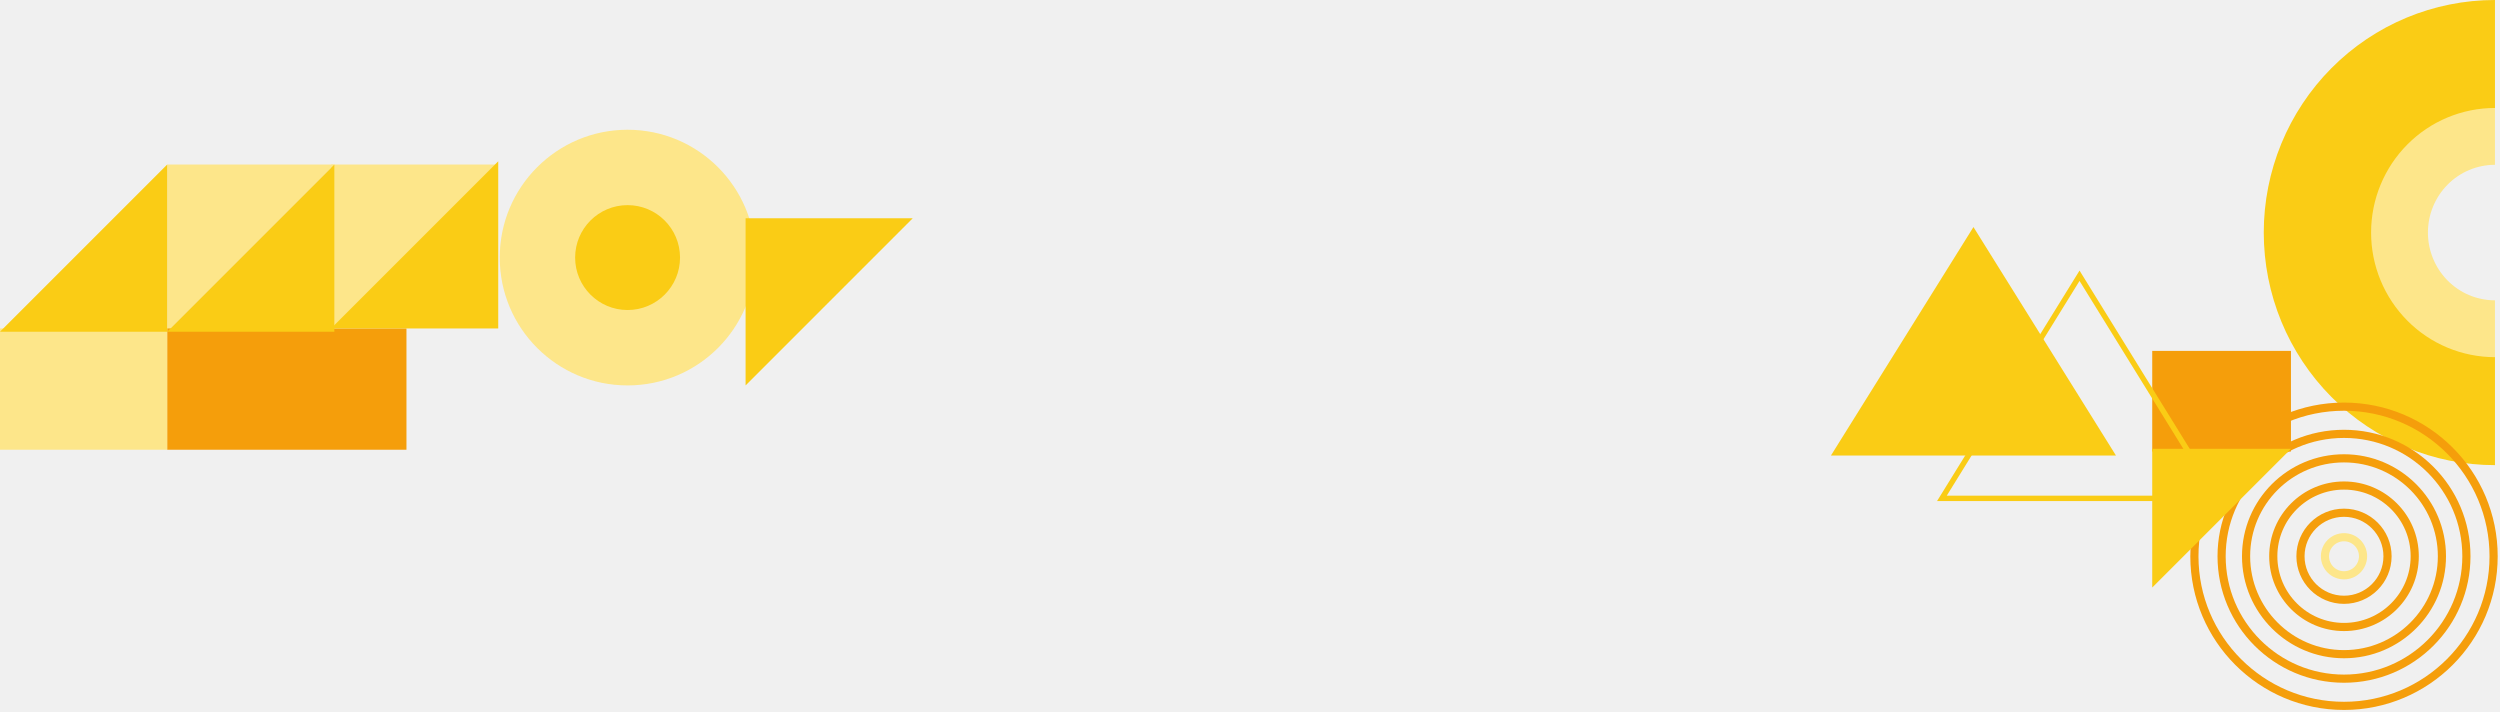
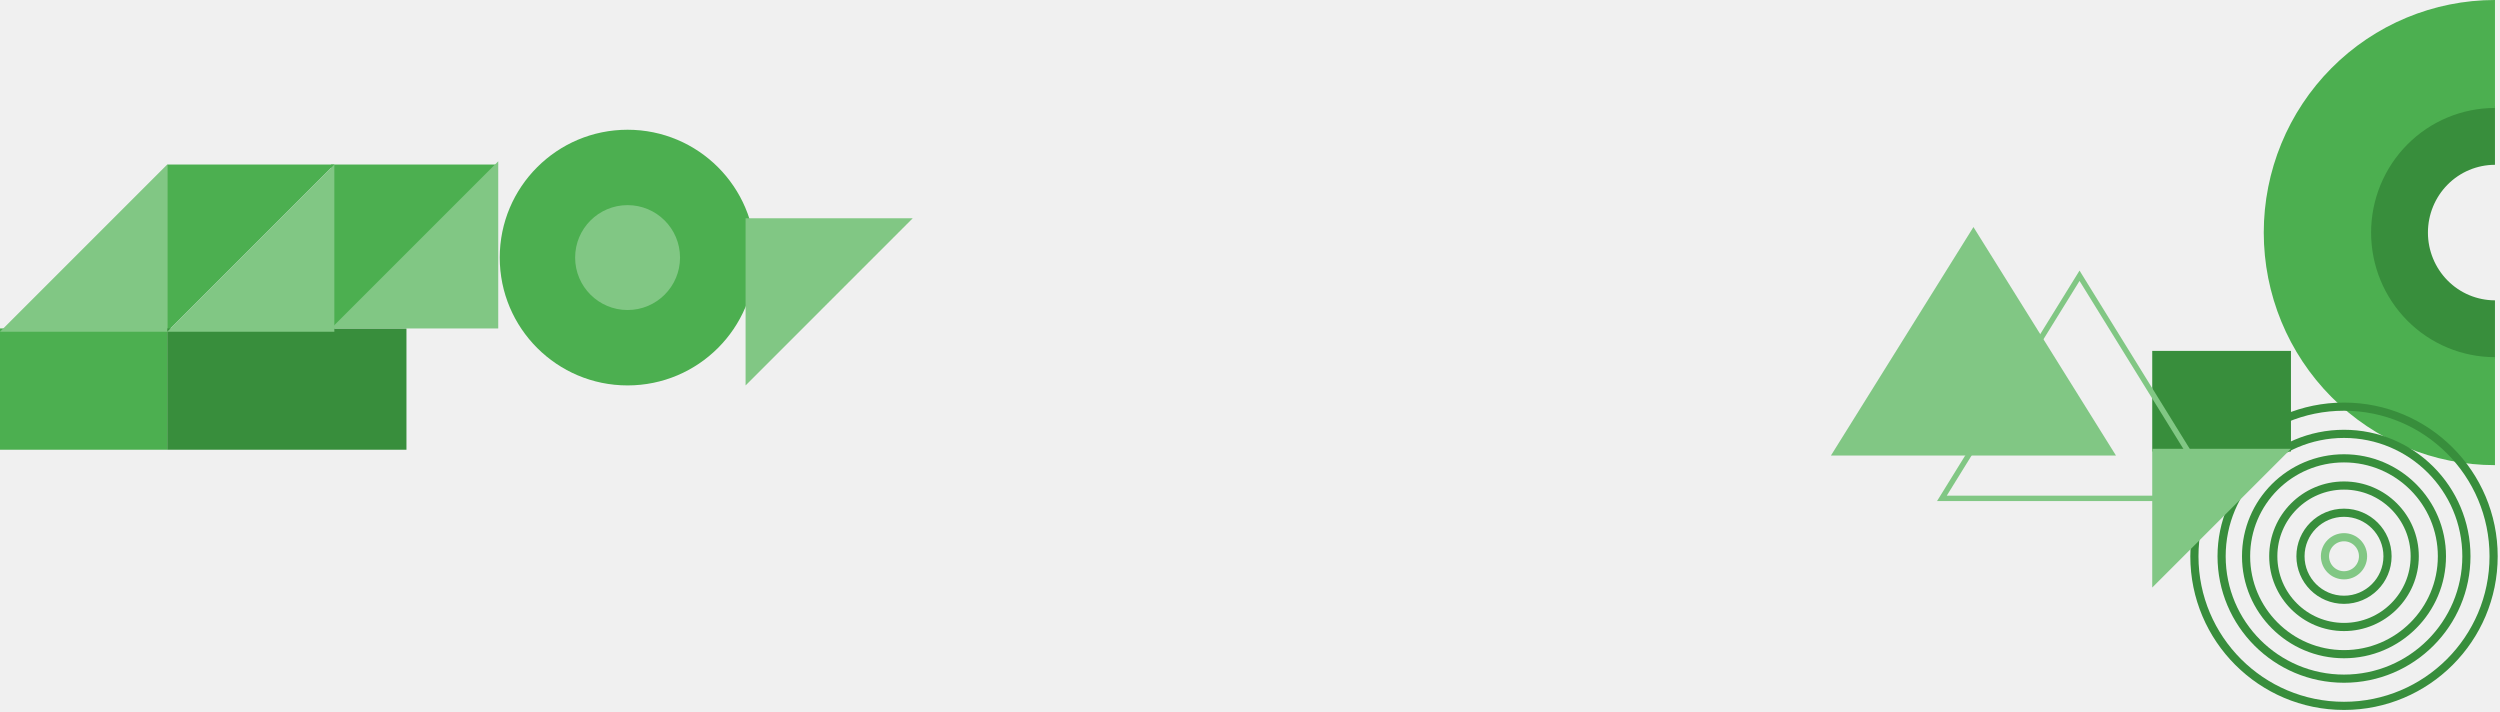
<svg xmlns="http://www.w3.org/2000/svg" fill="none" viewBox="0 0 1002 285">
  <g clip-path="url(#a)">
-     <path fill="#FDE68A" d="M132.693 132.957V65.953h67.003l-67.003 67.004Z" />
-     <path fill="#FDE68A" d="M67.003 132.957V65.953h67.004l-67.004 67.004Z" />
-     <path fill="#F59E0B" d="M162.91 131.643H67.003v48.61h95.907v-48.61Z" />
-     <path fill="#FDE68A" d="M67.004 131.643H0v48.61h67.004v-48.61Z" />
-     <path fill="#FACC15" d="M134.007 65.953v67.004H67.003l67.004-67.004Z" />
-     <path fill="#FACC15" d="M67.004 65.953v67.004H0l67.004-67.004Zm132.692-1.313v67.004h-67.003l67.003-67.003Z" />
-     <path fill="#FDE68A" d="M251.535 52c-28.298 0-51.238 22.94-51.238 51.239 0 28.298 22.94 51.238 51.238 51.238s51.238-22.94 51.238-51.238-22.94-51.238-51.238-51.238Z" />
-     <path fill="#FACC15" d="M251.535 82.216c-11.609 0-21.021 9.412-21.021 21.021 0 11.61 9.412 21.021 21.021 21.021s21.021-9.411 21.021-21.021c0-11.61-9.412-21.02-21.021-21.02Zm47.296 72.26V87.473h67.003l-67.003 67.003Z" />
-     <path fill="#FDE68A" d="M999.983 42.52c-13.301 0-26.057 5.34-35.462 14.848-9.405 9.507-14.688 22.401-14.688 35.847 0 13.445 5.283 26.339 14.688 35.847 9.405 9.507 22.161 14.848 35.462 14.848v-23.535a26.726 26.726 0 0 1-18.999-7.955c-5.039-5.094-7.87-12.002-7.87-19.205 0-7.204 2.831-14.112 7.87-19.206a26.724 26.724 0 0 1 18.999-7.955V42.52Z" />
-     <path fill="#FACC15" d="M999.982 0c-24.577 0-48.147 9.82-65.526 27.302-17.379 17.48-27.142 41.19-27.142 65.912 0 24.721 9.763 48.431 27.142 65.912 17.379 17.48 40.949 27.301 65.526 27.301v-43.274a49.5 49.5 0 0 1-35.106-14.627c-9.31-9.365-14.541-22.068-14.541-35.312 0-13.245 5.231-25.948 14.541-35.313a49.502 49.502 0 0 1 35.106-14.627V0Z" />
-     <path stroke="#F59E0B" stroke-width="3.271" d="M939.475 162.988c-33.116 0-59.962 26.846-59.962 59.962s26.846 59.962 59.962 59.962 59.962-26.846 59.962-59.962-26.846-59.962-59.962-59.962Z" />
-     <path stroke="#F59E0B" stroke-width="3.271" d="M939.476 173.89c-27.095 0-49.06 21.965-49.06 49.06 0 27.095 21.965 49.06 49.06 49.06 27.095 0 49.06-21.965 49.06-49.06 0-27.095-21.965-49.06-49.06-49.06Z" />
-     <path stroke="#F59E0B" stroke-width="3.271" d="M939.475 183.702c-21.676 0-39.248 17.572-39.248 39.247 0 21.676 17.572 39.248 39.248 39.248s39.248-17.572 39.248-39.248c0-21.675-17.572-39.247-39.248-39.247Z" />
-     <path stroke="#F59E0B" stroke-width="3.271" d="M939.476 194.604c-15.655 0-28.346 12.69-28.346 28.345s12.691 28.346 28.346 28.346 28.346-12.691 28.346-28.346-12.691-28.345-28.346-28.345Z" />
-     <path stroke="#F59E0B" stroke-width="3.271" d="M939.475 205.506c-9.634 0-17.444 7.809-17.444 17.443s7.81 17.444 17.444 17.444 17.443-7.81 17.443-17.444-7.809-17.443-17.443-17.443Z" />
-     <path stroke="#FDE68A" stroke-width="3.271" d="M939.476 215.317a7.632 7.632 0 1 0 0 15.264 7.632 7.632 0 0 0 0-15.264Z" />
-     <path fill="#F59E0B" d="M862.615 180.977h55.601v-40.338h-55.601v40.338Z" />
-     <path fill="#FACC15" d="M862.615 235.488v-55.601h55.601l-55.601 55.601Z" />
-     <path stroke="#FACC15" stroke-width="2.18" d="m778.311 199.75 55.165-89.232 55.166 89.232H778.311Z" />
-     <path fill="#FACC15" d="m790.958 91 57.122 91.578H733.837L790.958 91Z" />
+     <path fill="#4CAF50" d="M132.693 132.957V65.953h67.003l-67.003 67.004Z" />
+     <path fill="#4CAF50" d="M67.003 132.957V65.953h67.004l-67.004 67.004Z" />
+     <path fill="#388E3C" d="M162.91 131.643H67.003v48.61h95.907v-48.61Z" />
+     <path fill="#4CAF50" d="M67.004 131.643H0v48.61h67.004v-48.61Z" />
+     <path fill="#81C784" d="M134.007 65.953v67.004H67.003l67.004-67.004Z" />
+     <path fill="#81C784" d="M67.004 65.953v67.004H0l67.004-67.004Zm132.692-1.313v67.004h-67.003l67.003-67.003Z" />
+     <path fill="#4CAF50" d="M251.535 52c-28.298 0-51.238 22.94-51.238 51.239 0 28.298 22.94 51.238 51.238 51.238s51.238-22.94 51.238-51.238-22.94-51.238-51.238-51.238Z" />
+     <path fill="#81C784" d="M251.535 82.216c-11.609 0-21.021 9.412-21.021 21.021 0 11.61 9.412 21.021 21.021 21.021s21.021-9.411 21.021-21.021c0-11.61-9.412-21.02-21.021-21.02Zm47.296 72.26V87.473h67.003l-67.003 67.003Z" />
+     <path fill="#388E3C" d="M999.983 42.52c-13.301 0-26.057 5.34-35.462 14.848-9.405 9.507-14.688 22.401-14.688 35.847 0 13.445 5.283 26.339 14.688 35.847 9.405 9.507 22.161 14.848 35.462 14.848v-23.535a26.726 26.726 0 0 1-18.999-7.955c-5.039-5.094-7.87-12.002-7.87-19.205 0-7.204 2.831-14.112 7.87-19.206a26.724 26.724 0 0 1 18.999-7.955V42.52Z" />
+     <path fill="#4CAF50" d="M999.982 0c-24.577 0-48.147 9.82-65.526 27.302-17.379 17.48-27.142 41.19-27.142 65.912 0 24.721 9.763 48.431 27.142 65.912 17.379 17.48 40.949 27.301 65.526 27.301v-43.274a49.5 49.5 0 0 1-35.106-14.627c-9.31-9.365-14.541-22.068-14.541-35.312 0-13.245 5.231-25.948 14.541-35.313a49.502 49.502 0 0 1 35.106-14.627V0Z" />
+     <path stroke="#388E3C" stroke-width="3.271" d="M939.475 162.988c-33.116 0-59.962 26.846-59.962 59.962s26.846 59.962 59.962 59.962 59.962-26.846 59.962-59.962-26.846-59.962-59.962-59.962Z" />
+     <path stroke="#388E3C" stroke-width="3.271" d="M939.476 173.89c-27.095 0-49.06 21.965-49.06 49.06 0 27.095 21.965 49.06 49.06 49.06 27.095 0 49.06-21.965 49.06-49.06 0-27.095-21.965-49.06-49.06-49.06Z" />
+     <path stroke="#388E3C" stroke-width="3.271" d="M939.475 183.702c-21.676 0-39.248 17.572-39.248 39.247 0 21.676 17.572 39.248 39.248 39.248s39.248-17.572 39.248-39.248c0-21.675-17.572-39.247-39.248-39.247Z" />
+     <path stroke="#388E3C" stroke-width="3.271" d="M939.476 194.604c-15.655 0-28.346 12.69-28.346 28.345s12.691 28.346 28.346 28.346 28.346-12.691 28.346-28.346-12.691-28.345-28.346-28.345Z" />
+     <path stroke="#388E3C" stroke-width="3.271" d="M939.475 205.506c-9.634 0-17.444 7.809-17.444 17.443s7.81 17.444 17.444 17.444 17.443-7.81 17.443-17.444-7.809-17.443-17.443-17.443Z" />
+     <path stroke="#81C784" stroke-width="3.271" d="M939.476 215.317a7.632 7.632 0 1 0 0 15.264 7.632 7.632 0 0 0 0-15.264Z" />
+     <path fill="#388E3C" d="M862.615 180.977h55.601v-40.338h-55.601v40.338Z" />
+     <path fill="#81C784" d="M862.615 235.488v-55.601h55.601l-55.601 55.601Z" />
+     <path stroke="#81C784" stroke-width="2.18" d="m778.311 199.75 55.165-89.232 55.166 89.232H778.311Z" />
+     <path fill="#81C784" d="m790.958 91 57.122 91.578H733.837L790.958 91Z" />
  </g>
  <defs>
    <clipPath id="a">
      <path fill="#fff" d="M0 0h1002v285H0z" />
    </clipPath>
  </defs>
</svg>
